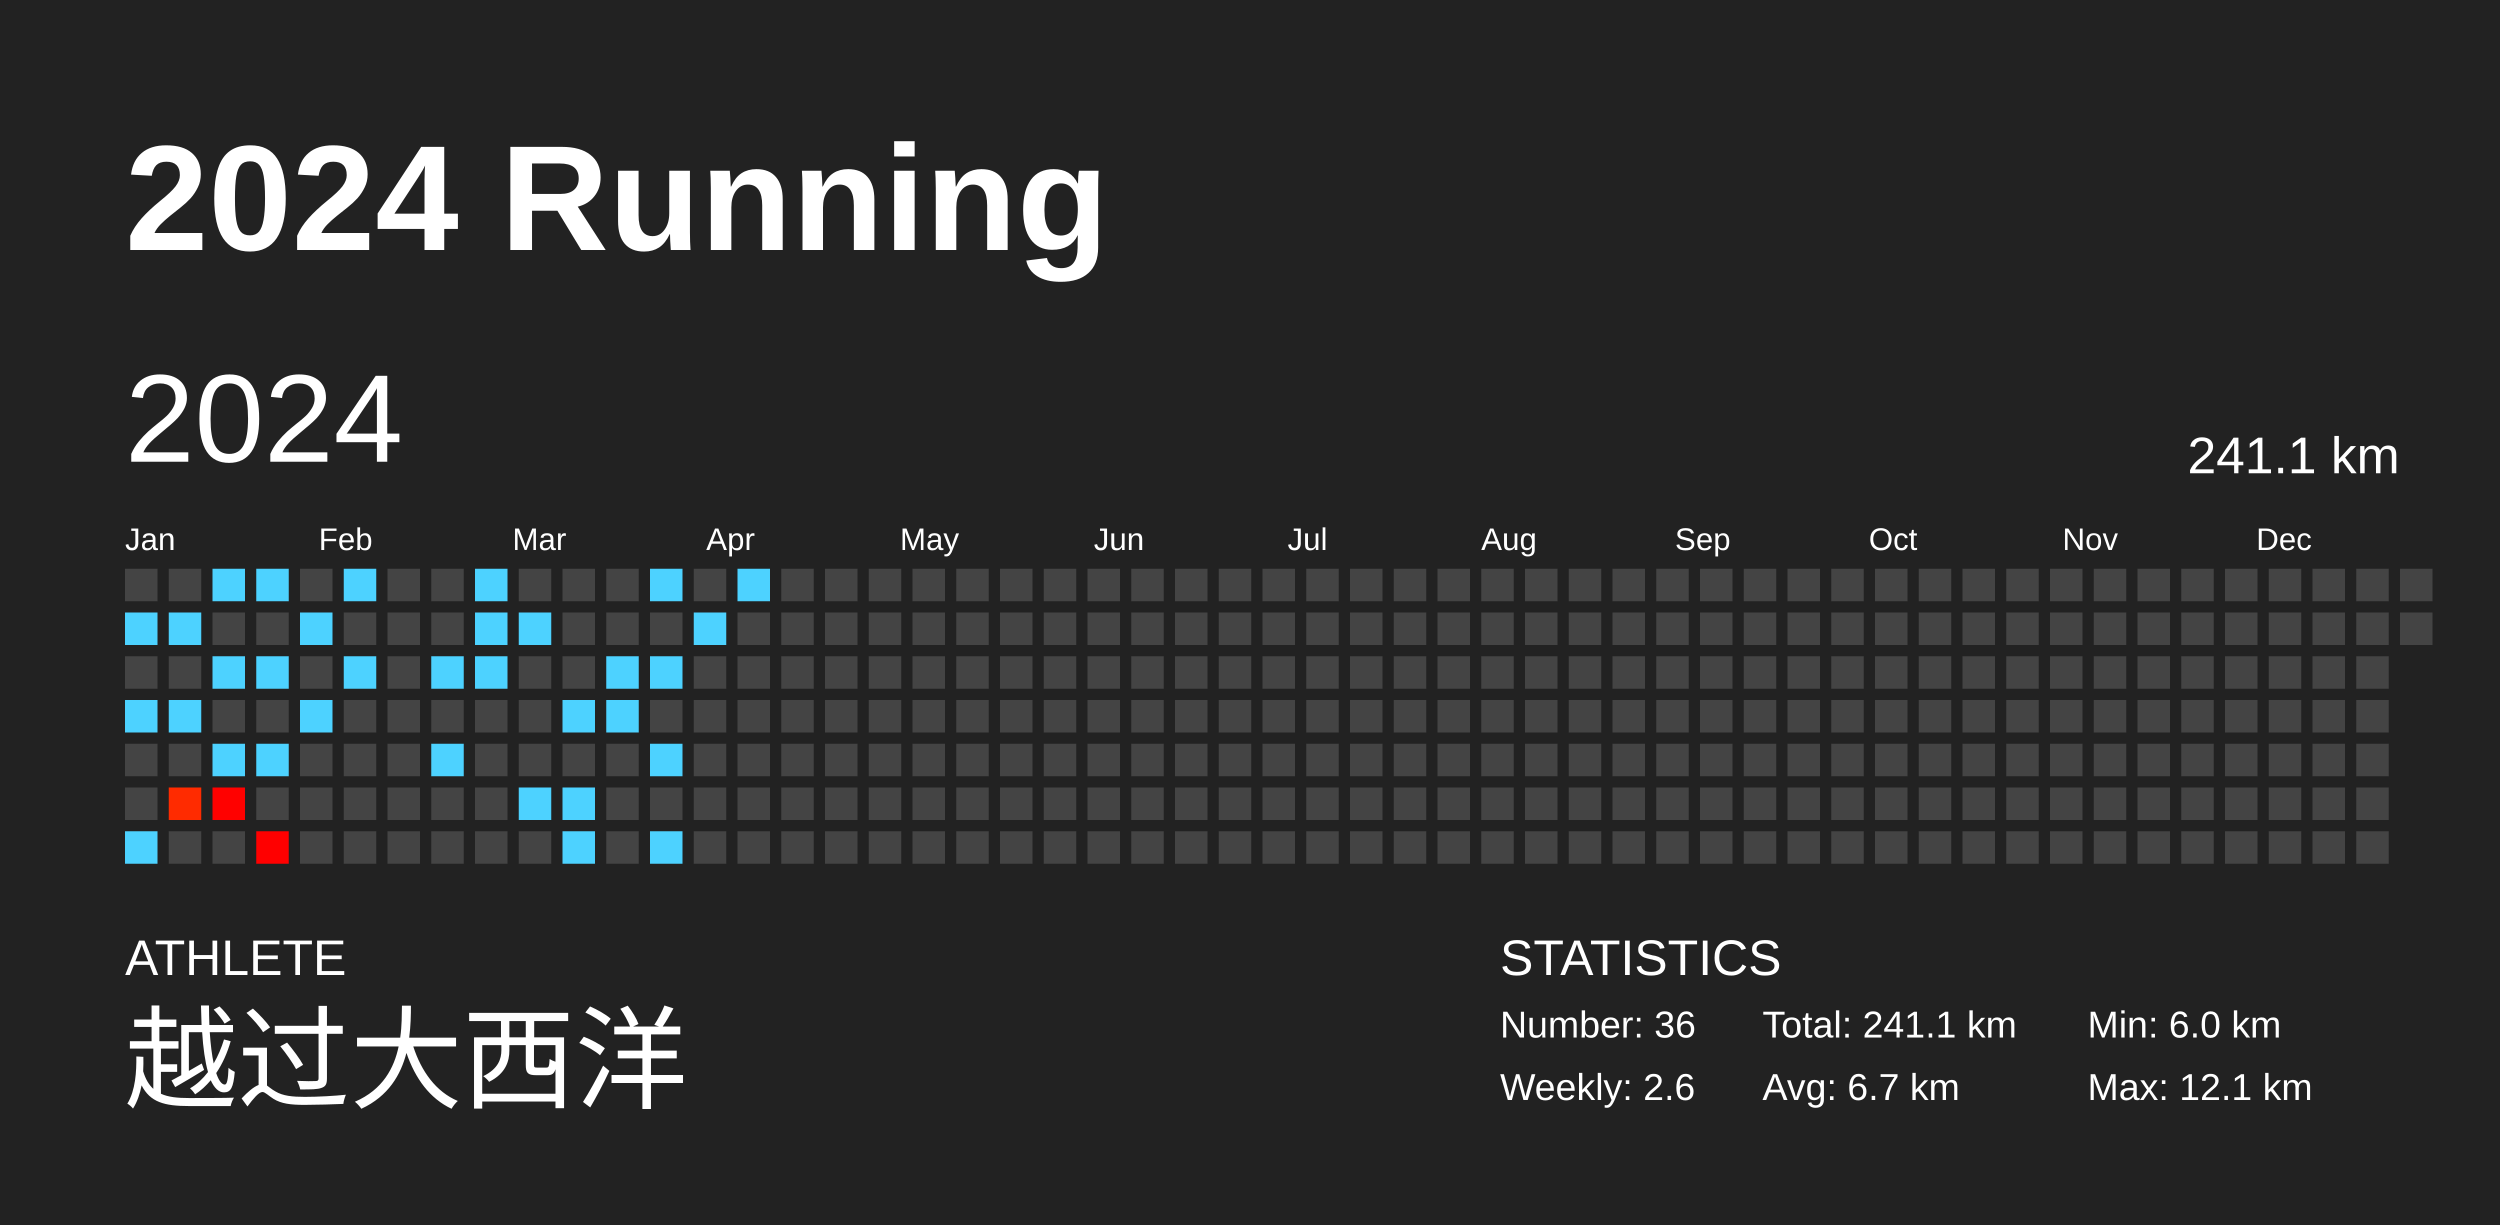
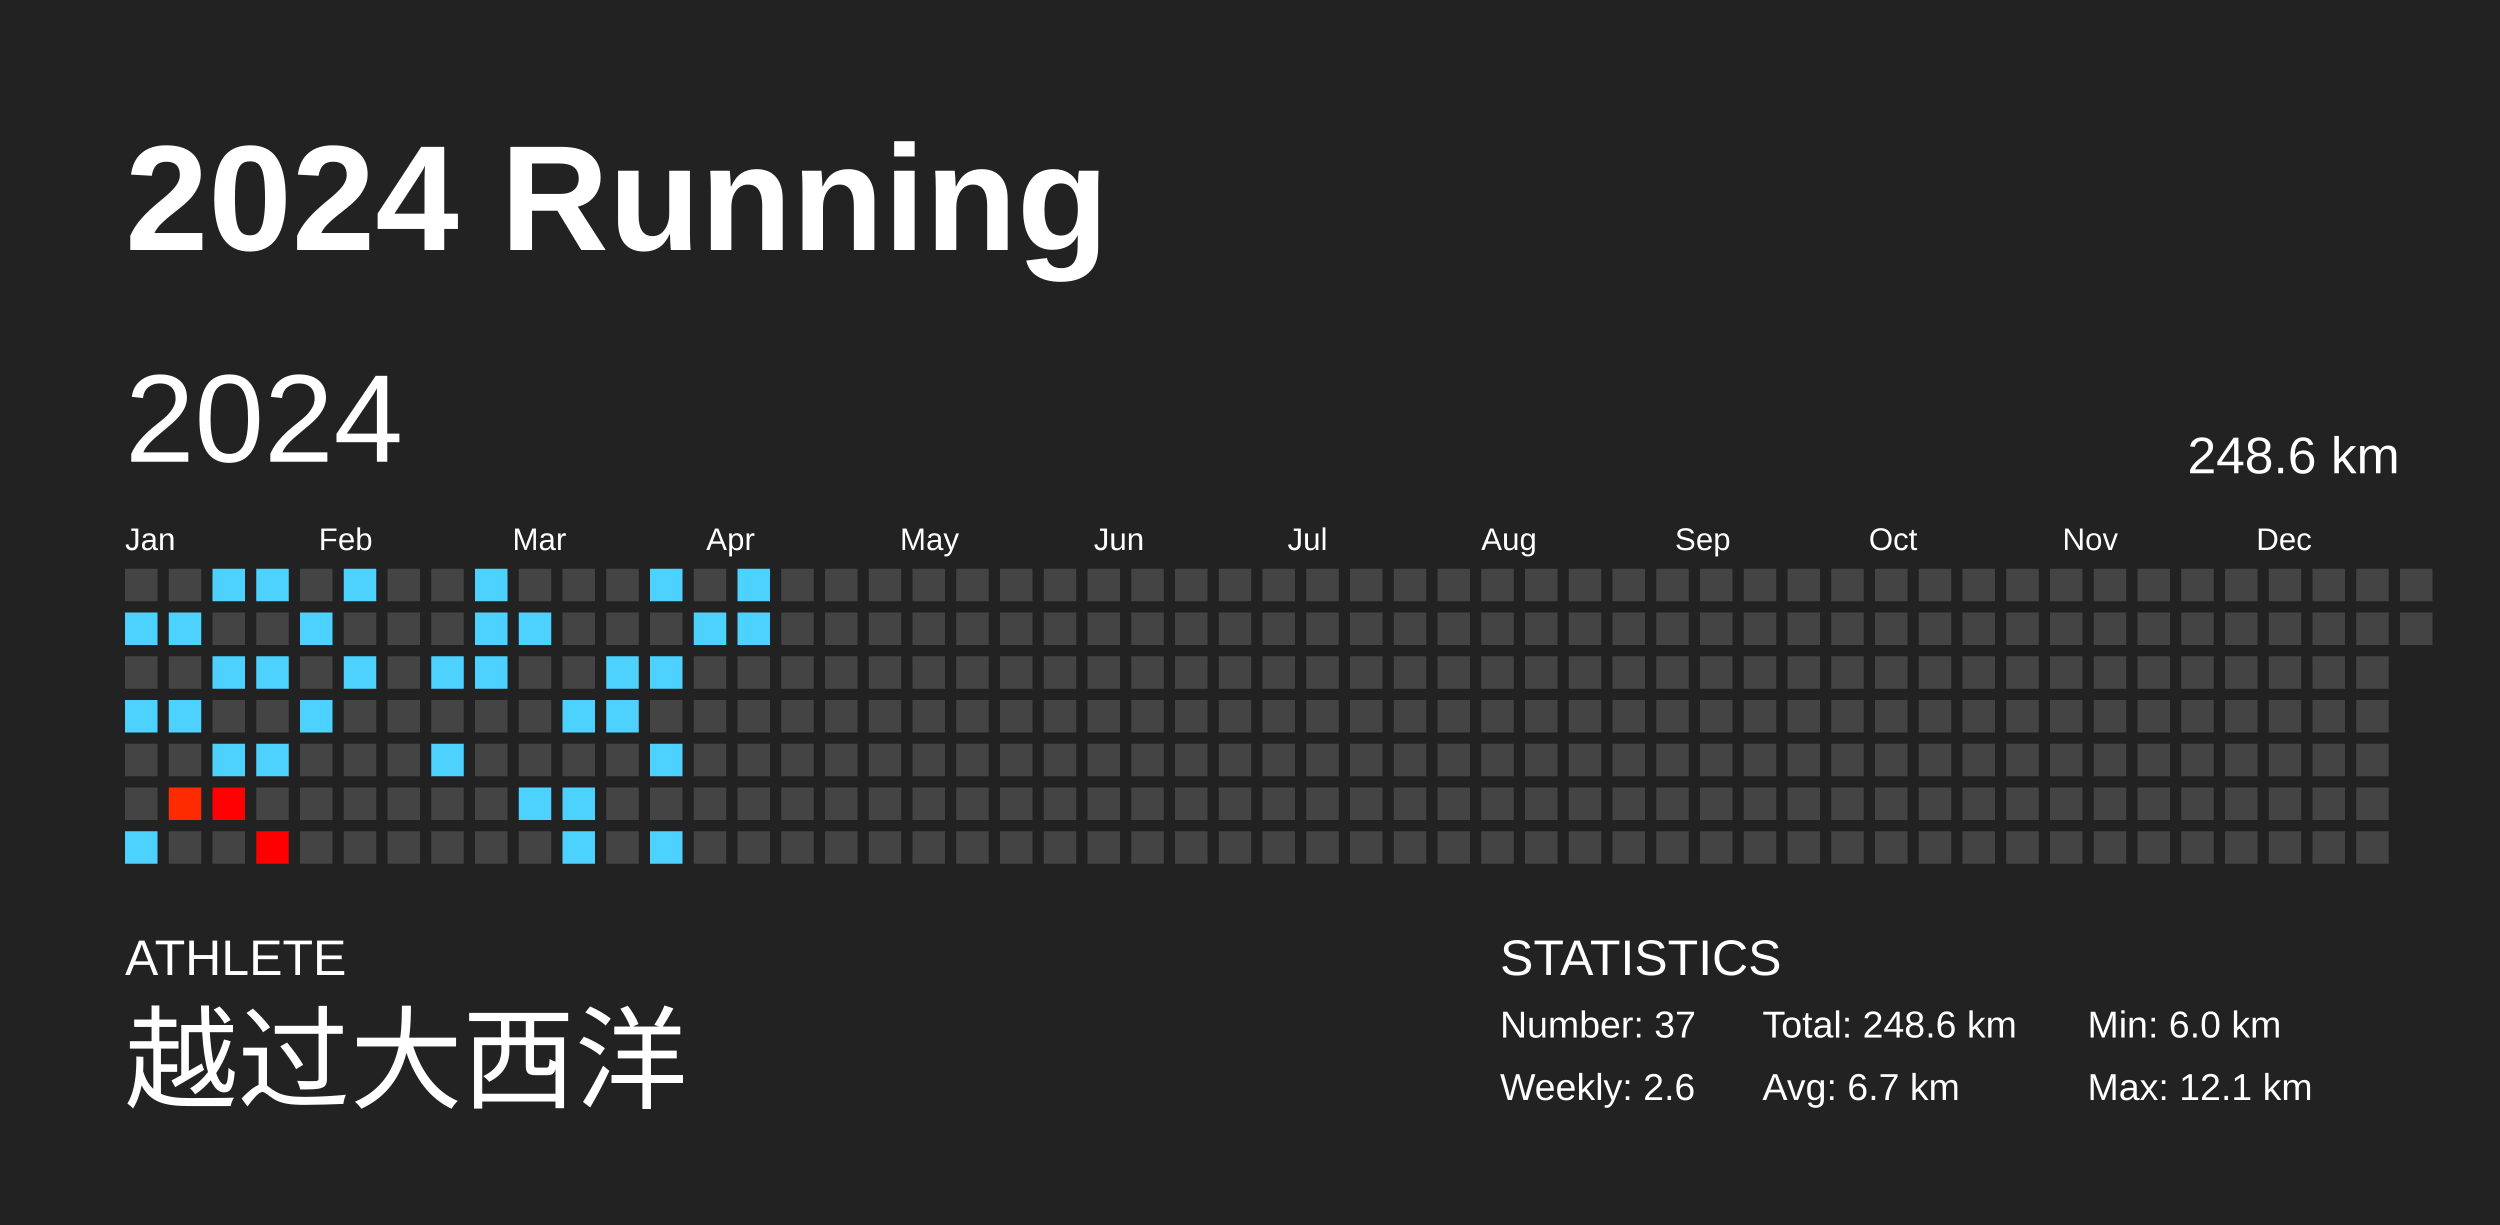
<svg xmlns="http://www.w3.org/2000/svg" baseProfile="full" height="98mm" version="1.1" viewBox="0,0,200,98" width="200mm">
  <defs />
  <rect fill="#222222" height="98" width="200" x="0" y="0" />
  <text fill="#FFFFFF" style="font-size:12px; font-family:Arial; font-weight:bold;" x="10" y="20">2024 Running</text>
  <text fill="#FFFFFF" style="font-size:4px; font-family:Arial" x="10" y="78">ATHLETE</text>
  <text fill="#FFFFFF" style="font-size:9px; font-family:Arial" x="10" y="88">越过大西洋</text>
  <text fill="#FFFFFF" style="font-size:4px; font-family:Arial" x="120" y="78">STATISTICS</text>
-   <text fill="#FFFFFF" style="font-size:3px; font-family:Arial" x="120" y="83">Number: 36</text>
+   <text fill="#FFFFFF" style="font-size:3px; font-family:Arial" x="120" y="83">Number: 37</text>
  <text fill="#FFFFFF" style="font-size:3px; font-family:Arial" x="120" y="88">Weekly: 2.6</text>
-   <text fill="#FFFFFF" style="font-size:3px; font-family:Arial" x="141" y="83">Total: 241.1 km</text>
+   <text fill="#FFFFFF" style="font-size:3px; font-family:Arial" x="141" y="83">Total: 248.6 km</text>
  <text fill="#FFFFFF" style="font-size:3px; font-family:Arial" x="141" y="88">Avg: 6.7 km</text>
  <text fill="#FFFFFF" style="font-size:3px; font-family:Arial" x="167" y="83">Min: 6.0 km</text>
  <text fill="#FFFFFF" style="font-size:3px; font-family:Arial" x="167" y="88">Max: 12.1 km</text>
  <text dominant-baseline="hanging" fill="#FFFFFF" style="font-size:10.0px; font-family:Arial;" x="10" y="30">2024</text>
-   <text dominant-baseline="hanging" fill="#FFFFFF" style="font-size:4.125px; font-family:Arial;" x="175" y="35">241.1 km</text>
+   <text dominant-baseline="hanging" fill="#FFFFFF" style="font-size:4.125px; font-family:Arial;" x="175" y="35">248.6 km</text>
  <text fill="#FFFFFF" style="font-size:2.5px; font-family:Arial" x="10.0" y="44">Jan</text>
  <text fill="#FFFFFF" style="font-size:2.5px; font-family:Arial" x="25.5" y="44">Feb</text>
  <text fill="#FFFFFF" style="font-size:2.5px; font-family:Arial" x="41.0" y="44">Mar</text>
  <text fill="#FFFFFF" style="font-size:2.5px; font-family:Arial" x="56.5" y="44">Apr</text>
  <text fill="#FFFFFF" style="font-size:2.5px; font-family:Arial" x="72.0" y="44">May</text>
  <text fill="#FFFFFF" style="font-size:2.5px; font-family:Arial" x="87.5" y="44">Jun</text>
  <text fill="#FFFFFF" style="font-size:2.5px; font-family:Arial" x="103.0" y="44">Jul</text>
  <text fill="#FFFFFF" style="font-size:2.5px; font-family:Arial" x="118.5" y="44">Aug</text>
  <text fill="#FFFFFF" style="font-size:2.5px; font-family:Arial" x="134.0" y="44">Sep</text>
  <text fill="#FFFFFF" style="font-size:2.5px; font-family:Arial" x="149.5" y="44">Oct</text>
  <text fill="#FFFFFF" style="font-size:2.5px; font-family:Arial" x="165.0" y="44">Nov</text>
  <text fill="#FFFFFF" style="font-size:2.5px; font-family:Arial" x="180.5" y="44">Dec</text>
  <rect fill="#444444" height="2.6" width="2.6" x="10.0" y="45.5" />
  <rect fill="#4dd2ff" height="2.6" width="2.6" x="10.0" y="49.0" />
  <rect fill="#444444" height="2.6" width="2.6" x="10.0" y="52.5" />
  <rect fill="#4dd2ff" height="2.6" width="2.6" x="10.0" y="56.0" />
  <rect fill="#444444" height="2.6" width="2.6" x="10.0" y="59.5" />
  <rect fill="#444444" height="2.6" width="2.6" x="10.0" y="63.0" />
  <rect fill="#4dd2ff" height="2.6" width="2.6" x="10.0" y="66.5" />
  <rect fill="#444444" height="2.6" width="2.6" x="13.5" y="45.5" />
  <rect fill="#4dd2ff" height="2.6" width="2.6" x="13.5" y="49.0" />
  <rect fill="#444444" height="2.6" width="2.6" x="13.5" y="52.5" />
  <rect fill="#4dd2ff" height="2.6" width="2.6" x="13.5" y="56.0" />
  <rect fill="#444444" height="2.6" width="2.6" x="13.5" y="59.5" />
  <rect fill="#ff2b00" height="2.6" width="2.6" x="13.5" y="63.0" />
  <rect fill="#444444" height="2.6" width="2.6" x="13.5" y="66.5" />
  <rect fill="#4dd2ff" height="2.6" width="2.6" x="17.0" y="45.5" />
  <rect fill="#444444" height="2.6" width="2.6" x="17.0" y="49.0" />
  <rect fill="#4dd2ff" height="2.6" width="2.6" x="17.0" y="52.5" />
  <rect fill="#444444" height="2.6" width="2.6" x="17.0" y="56.0" />
  <rect fill="#4dd2ff" height="2.6" width="2.6" x="17.0" y="59.5" />
  <rect fill="#ff0100" height="2.6" width="2.6" x="17.0" y="63.0" />
  <rect fill="#444444" height="2.6" width="2.6" x="17.0" y="66.5" />
  <rect fill="#4dd2ff" height="2.6" width="2.6" x="20.5" y="45.5" />
  <rect fill="#444444" height="2.6" width="2.6" x="20.5" y="49.0" />
  <rect fill="#4dd2ff" height="2.6" width="2.6" x="20.5" y="52.5" />
  <rect fill="#444444" height="2.6" width="2.6" x="20.5" y="56.0" />
  <rect fill="#4dd2ff" height="2.6" width="2.6" x="20.5" y="59.5" />
  <rect fill="#444444" height="2.6" width="2.6" x="20.5" y="63.0" />
  <rect fill="#ff0000" height="2.6" width="2.6" x="20.5" y="66.5" />
  <rect fill="#444444" height="2.6" width="2.6" x="24.0" y="45.5" />
  <rect fill="#4dd2ff" height="2.6" width="2.6" x="24.0" y="49.0" />
  <rect fill="#444444" height="2.6" width="2.6" x="24.0" y="52.5" />
  <rect fill="#4dd2ff" height="2.6" width="2.6" x="24.0" y="56.0" />
  <rect fill="#444444" height="2.6" width="2.6" x="24.0" y="59.5" />
  <rect fill="#444444" height="2.6" width="2.6" x="24.0" y="63.0" />
  <rect fill="#444444" height="2.6" width="2.6" x="24.0" y="66.5" />
  <rect fill="#4dd2ff" height="2.6" width="2.6" x="27.5" y="45.5" />
  <rect fill="#444444" height="2.6" width="2.6" x="27.5" y="49.0" />
  <rect fill="#4dd2ff" height="2.6" width="2.6" x="27.5" y="52.5" />
  <rect fill="#444444" height="2.6" width="2.6" x="27.5" y="56.0" />
  <rect fill="#444444" height="2.6" width="2.6" x="27.5" y="59.5" />
  <rect fill="#444444" height="2.6" width="2.6" x="27.5" y="63.0" />
  <rect fill="#444444" height="2.6" width="2.6" x="27.5" y="66.5" />
  <rect fill="#444444" height="2.6" width="2.6" x="31.0" y="45.5" />
  <rect fill="#444444" height="2.6" width="2.6" x="31.0" y="49.0" />
  <rect fill="#444444" height="2.6" width="2.6" x="31.0" y="52.5" />
  <rect fill="#444444" height="2.6" width="2.6" x="31.0" y="56.0" />
  <rect fill="#444444" height="2.6" width="2.6" x="31.0" y="59.5" />
  <rect fill="#444444" height="2.6" width="2.6" x="31.0" y="63.0" />
  <rect fill="#444444" height="2.6" width="2.6" x="31.0" y="66.5" />
  <rect fill="#444444" height="2.6" width="2.6" x="34.5" y="45.5" />
  <rect fill="#444444" height="2.6" width="2.6" x="34.5" y="49.0" />
  <rect fill="#4dd2ff" height="2.6" width="2.6" x="34.5" y="52.5" />
  <rect fill="#444444" height="2.6" width="2.6" x="34.5" y="56.0" />
  <rect fill="#4dd2ff" height="2.6" width="2.6" x="34.5" y="59.5" />
  <rect fill="#444444" height="2.6" width="2.6" x="34.5" y="63.0" />
  <rect fill="#444444" height="2.6" width="2.6" x="34.5" y="66.5" />
  <rect fill="#4dd2ff" height="2.6" width="2.6" x="38.0" y="45.5" />
  <rect fill="#4dd2ff" height="2.6" width="2.6" x="38.0" y="49.0" />
  <rect fill="#4dd2ff" height="2.6" width="2.6" x="38.0" y="52.5" />
  <rect fill="#444444" height="2.6" width="2.6" x="38.0" y="56.0" />
  <rect fill="#444444" height="2.6" width="2.6" x="38.0" y="59.5" />
  <rect fill="#444444" height="2.6" width="2.6" x="38.0" y="63.0" />
  <rect fill="#444444" height="2.6" width="2.6" x="38.0" y="66.5" />
  <rect fill="#444444" height="2.6" width="2.6" x="41.5" y="45.5" />
  <rect fill="#4dd2ff" height="2.6" width="2.6" x="41.5" y="49.0" />
  <rect fill="#444444" height="2.6" width="2.6" x="41.5" y="52.5" />
  <rect fill="#444444" height="2.6" width="2.6" x="41.5" y="56.0" />
  <rect fill="#444444" height="2.6" width="2.6" x="41.5" y="59.5" />
  <rect fill="#4dd2ff" height="2.6" width="2.6" x="41.5" y="63.0" />
  <rect fill="#444444" height="2.6" width="2.6" x="41.5" y="66.5" />
  <rect fill="#444444" height="2.6" width="2.6" x="45.0" y="45.5" />
  <rect fill="#444444" height="2.6" width="2.6" x="45.0" y="49.0" />
  <rect fill="#444444" height="2.6" width="2.6" x="45.0" y="52.5" />
  <rect fill="#4dd2ff" height="2.6" width="2.6" x="45.0" y="56.0" />
  <rect fill="#444444" height="2.6" width="2.6" x="45.0" y="59.5" />
  <rect fill="#4dd2ff" height="2.6" width="2.6" x="45.0" y="63.0" />
  <rect fill="#4dd2ff" height="2.6" width="2.6" x="45.0" y="66.5" />
  <rect fill="#444444" height="2.6" width="2.6" x="48.5" y="45.5" />
  <rect fill="#444444" height="2.6" width="2.6" x="48.5" y="49.0" />
  <rect fill="#4dd2ff" height="2.6" width="2.6" x="48.5" y="52.5" />
  <rect fill="#4dd2ff" height="2.6" width="2.6" x="48.5" y="56.0" />
  <rect fill="#444444" height="2.6" width="2.6" x="48.5" y="59.5" />
  <rect fill="#444444" height="2.6" width="2.6" x="48.5" y="63.0" />
  <rect fill="#444444" height="2.6" width="2.6" x="48.5" y="66.5" />
  <rect fill="#4dd2ff" height="2.6" width="2.6" x="52.0" y="45.5" />
  <rect fill="#444444" height="2.6" width="2.6" x="52.0" y="49.0" />
  <rect fill="#4dd2ff" height="2.6" width="2.6" x="52.0" y="52.5" />
  <rect fill="#444444" height="2.6" width="2.6" x="52.0" y="56.0" />
  <rect fill="#4dd2ff" height="2.6" width="2.6" x="52.0" y="59.5" />
  <rect fill="#444444" height="2.6" width="2.6" x="52.0" y="63.0" />
  <rect fill="#4dd2ff" height="2.6" width="2.6" x="52.0" y="66.5" />
  <rect fill="#444444" height="2.6" width="2.6" x="55.5" y="45.5" />
  <rect fill="#4dd2ff" height="2.6" width="2.6" x="55.5" y="49.0" />
  <rect fill="#444444" height="2.6" width="2.6" x="55.5" y="52.5" />
  <rect fill="#444444" height="2.6" width="2.6" x="55.5" y="56.0" />
  <rect fill="#444444" height="2.6" width="2.6" x="55.5" y="59.5" />
  <rect fill="#444444" height="2.6" width="2.6" x="55.5" y="63.0" />
  <rect fill="#444444" height="2.6" width="2.6" x="55.5" y="66.5" />
  <rect fill="#4dd2ff" height="2.6" width="2.6" x="59.0" y="45.5" />
-   <rect fill="#444444" height="2.6" width="2.6" x="59.0" y="49.0" />
+   <rect fill="#4dd2ff" height="2.6" width="2.6" x="59.0" y="49.0" />
  <rect fill="#444444" height="2.6" width="2.6" x="59.0" y="52.5" />
  <rect fill="#444444" height="2.6" width="2.6" x="59.0" y="56.0" />
  <rect fill="#444444" height="2.6" width="2.6" x="59.0" y="59.5" />
  <rect fill="#444444" height="2.6" width="2.6" x="59.0" y="63.0" />
  <rect fill="#444444" height="2.6" width="2.6" x="59.0" y="66.5" />
  <rect fill="#444444" height="2.6" width="2.6" x="62.5" y="45.5" />
  <rect fill="#444444" height="2.6" width="2.6" x="62.5" y="49.0" />
  <rect fill="#444444" height="2.6" width="2.6" x="62.5" y="52.5" />
  <rect fill="#444444" height="2.6" width="2.6" x="62.5" y="56.0" />
  <rect fill="#444444" height="2.6" width="2.6" x="62.5" y="59.5" />
  <rect fill="#444444" height="2.6" width="2.6" x="62.5" y="63.0" />
  <rect fill="#444444" height="2.6" width="2.6" x="62.5" y="66.5" />
  <rect fill="#444444" height="2.6" width="2.6" x="66.0" y="45.5" />
  <rect fill="#444444" height="2.6" width="2.6" x="66.0" y="49.0" />
  <rect fill="#444444" height="2.6" width="2.6" x="66.0" y="52.5" />
  <rect fill="#444444" height="2.6" width="2.6" x="66.0" y="56.0" />
  <rect fill="#444444" height="2.6" width="2.6" x="66.0" y="59.5" />
  <rect fill="#444444" height="2.6" width="2.6" x="66.0" y="63.0" />
  <rect fill="#444444" height="2.6" width="2.6" x="66.0" y="66.5" />
  <rect fill="#444444" height="2.6" width="2.6" x="69.5" y="45.5" />
  <rect fill="#444444" height="2.6" width="2.6" x="69.5" y="49.0" />
  <rect fill="#444444" height="2.6" width="2.6" x="69.5" y="52.5" />
  <rect fill="#444444" height="2.6" width="2.6" x="69.5" y="56.0" />
  <rect fill="#444444" height="2.6" width="2.6" x="69.5" y="59.5" />
  <rect fill="#444444" height="2.6" width="2.6" x="69.5" y="63.0" />
  <rect fill="#444444" height="2.6" width="2.6" x="69.5" y="66.5" />
  <rect fill="#444444" height="2.6" width="2.6" x="73.0" y="45.5" />
  <rect fill="#444444" height="2.6" width="2.6" x="73.0" y="49.0" />
  <rect fill="#444444" height="2.6" width="2.6" x="73.0" y="52.5" />
  <rect fill="#444444" height="2.6" width="2.6" x="73.0" y="56.0" />
  <rect fill="#444444" height="2.6" width="2.6" x="73.0" y="59.5" />
  <rect fill="#444444" height="2.6" width="2.6" x="73.0" y="63.0" />
  <rect fill="#444444" height="2.6" width="2.6" x="73.0" y="66.5" />
  <rect fill="#444444" height="2.6" width="2.6" x="76.5" y="45.5" />
  <rect fill="#444444" height="2.6" width="2.6" x="76.5" y="49.0" />
  <rect fill="#444444" height="2.6" width="2.6" x="76.5" y="52.5" />
  <rect fill="#444444" height="2.6" width="2.6" x="76.5" y="56.0" />
  <rect fill="#444444" height="2.6" width="2.6" x="76.5" y="59.5" />
  <rect fill="#444444" height="2.6" width="2.6" x="76.5" y="63.0" />
  <rect fill="#444444" height="2.6" width="2.6" x="76.5" y="66.5" />
  <rect fill="#444444" height="2.6" width="2.6" x="80.0" y="45.5" />
  <rect fill="#444444" height="2.6" width="2.6" x="80.0" y="49.0" />
  <rect fill="#444444" height="2.6" width="2.6" x="80.0" y="52.5" />
  <rect fill="#444444" height="2.6" width="2.6" x="80.0" y="56.0" />
  <rect fill="#444444" height="2.6" width="2.6" x="80.0" y="59.5" />
  <rect fill="#444444" height="2.6" width="2.6" x="80.0" y="63.0" />
  <rect fill="#444444" height="2.6" width="2.6" x="80.0" y="66.5" />
  <rect fill="#444444" height="2.6" width="2.6" x="83.5" y="45.5" />
  <rect fill="#444444" height="2.6" width="2.6" x="83.5" y="49.0" />
  <rect fill="#444444" height="2.6" width="2.6" x="83.5" y="52.5" />
  <rect fill="#444444" height="2.6" width="2.6" x="83.5" y="56.0" />
  <rect fill="#444444" height="2.6" width="2.6" x="83.5" y="59.5" />
  <rect fill="#444444" height="2.6" width="2.6" x="83.5" y="63.0" />
  <rect fill="#444444" height="2.6" width="2.6" x="83.5" y="66.5" />
  <rect fill="#444444" height="2.6" width="2.6" x="87.0" y="45.5" />
  <rect fill="#444444" height="2.6" width="2.6" x="87.0" y="49.0" />
  <rect fill="#444444" height="2.6" width="2.6" x="87.0" y="52.5" />
  <rect fill="#444444" height="2.6" width="2.6" x="87.0" y="56.0" />
  <rect fill="#444444" height="2.6" width="2.6" x="87.0" y="59.5" />
  <rect fill="#444444" height="2.6" width="2.6" x="87.0" y="63.0" />
  <rect fill="#444444" height="2.6" width="2.6" x="87.0" y="66.5" />
  <rect fill="#444444" height="2.6" width="2.6" x="90.5" y="45.5" />
  <rect fill="#444444" height="2.6" width="2.6" x="90.5" y="49.0" />
  <rect fill="#444444" height="2.6" width="2.6" x="90.5" y="52.5" />
  <rect fill="#444444" height="2.6" width="2.6" x="90.5" y="56.0" />
  <rect fill="#444444" height="2.6" width="2.6" x="90.5" y="59.5" />
  <rect fill="#444444" height="2.6" width="2.6" x="90.5" y="63.0" />
  <rect fill="#444444" height="2.6" width="2.6" x="90.5" y="66.5" />
  <rect fill="#444444" height="2.6" width="2.6" x="94.0" y="45.5" />
  <rect fill="#444444" height="2.6" width="2.6" x="94.0" y="49.0" />
  <rect fill="#444444" height="2.6" width="2.6" x="94.0" y="52.5" />
  <rect fill="#444444" height="2.6" width="2.6" x="94.0" y="56.0" />
  <rect fill="#444444" height="2.6" width="2.6" x="94.0" y="59.5" />
  <rect fill="#444444" height="2.6" width="2.6" x="94.0" y="63.0" />
  <rect fill="#444444" height="2.6" width="2.6" x="94.0" y="66.5" />
  <rect fill="#444444" height="2.6" width="2.6" x="97.5" y="45.5" />
  <rect fill="#444444" height="2.6" width="2.6" x="97.5" y="49.0" />
  <rect fill="#444444" height="2.6" width="2.6" x="97.5" y="52.5" />
  <rect fill="#444444" height="2.6" width="2.6" x="97.5" y="56.0" />
  <rect fill="#444444" height="2.6" width="2.6" x="97.5" y="59.5" />
  <rect fill="#444444" height="2.6" width="2.6" x="97.5" y="63.0" />
  <rect fill="#444444" height="2.6" width="2.6" x="97.5" y="66.5" />
  <rect fill="#444444" height="2.6" width="2.6" x="101.0" y="45.5" />
  <rect fill="#444444" height="2.6" width="2.6" x="101.0" y="49.0" />
  <rect fill="#444444" height="2.6" width="2.6" x="101.0" y="52.5" />
  <rect fill="#444444" height="2.6" width="2.6" x="101.0" y="56.0" />
  <rect fill="#444444" height="2.6" width="2.6" x="101.0" y="59.5" />
  <rect fill="#444444" height="2.6" width="2.6" x="101.0" y="63.0" />
  <rect fill="#444444" height="2.6" width="2.6" x="101.0" y="66.5" />
  <rect fill="#444444" height="2.6" width="2.6" x="104.5" y="45.5" />
  <rect fill="#444444" height="2.6" width="2.6" x="104.5" y="49.0" />
  <rect fill="#444444" height="2.6" width="2.6" x="104.5" y="52.5" />
  <rect fill="#444444" height="2.6" width="2.6" x="104.5" y="56.0" />
  <rect fill="#444444" height="2.6" width="2.6" x="104.5" y="59.5" />
  <rect fill="#444444" height="2.6" width="2.6" x="104.5" y="63.0" />
  <rect fill="#444444" height="2.6" width="2.6" x="104.5" y="66.5" />
  <rect fill="#444444" height="2.6" width="2.6" x="108.0" y="45.5" />
  <rect fill="#444444" height="2.6" width="2.6" x="108.0" y="49.0" />
  <rect fill="#444444" height="2.6" width="2.6" x="108.0" y="52.5" />
  <rect fill="#444444" height="2.6" width="2.6" x="108.0" y="56.0" />
  <rect fill="#444444" height="2.6" width="2.6" x="108.0" y="59.5" />
  <rect fill="#444444" height="2.6" width="2.6" x="108.0" y="63.0" />
  <rect fill="#444444" height="2.6" width="2.6" x="108.0" y="66.5" />
  <rect fill="#444444" height="2.6" width="2.6" x="111.5" y="45.5" />
  <rect fill="#444444" height="2.6" width="2.6" x="111.5" y="49.0" />
  <rect fill="#444444" height="2.6" width="2.6" x="111.5" y="52.5" />
  <rect fill="#444444" height="2.6" width="2.6" x="111.5" y="56.0" />
  <rect fill="#444444" height="2.6" width="2.6" x="111.5" y="59.5" />
  <rect fill="#444444" height="2.6" width="2.6" x="111.5" y="63.0" />
  <rect fill="#444444" height="2.6" width="2.6" x="111.5" y="66.5" />
  <rect fill="#444444" height="2.6" width="2.6" x="115.0" y="45.5" />
  <rect fill="#444444" height="2.6" width="2.6" x="115.0" y="49.0" />
  <rect fill="#444444" height="2.6" width="2.6" x="115.0" y="52.5" />
  <rect fill="#444444" height="2.6" width="2.6" x="115.0" y="56.0" />
  <rect fill="#444444" height="2.6" width="2.6" x="115.0" y="59.5" />
  <rect fill="#444444" height="2.6" width="2.6" x="115.0" y="63.0" />
  <rect fill="#444444" height="2.6" width="2.6" x="115.0" y="66.5" />
  <rect fill="#444444" height="2.6" width="2.6" x="118.5" y="45.5" />
  <rect fill="#444444" height="2.6" width="2.6" x="118.5" y="49.0" />
  <rect fill="#444444" height="2.6" width="2.6" x="118.5" y="52.5" />
  <rect fill="#444444" height="2.6" width="2.6" x="118.5" y="56.0" />
  <rect fill="#444444" height="2.6" width="2.6" x="118.5" y="59.5" />
  <rect fill="#444444" height="2.6" width="2.6" x="118.5" y="63.0" />
  <rect fill="#444444" height="2.6" width="2.6" x="118.5" y="66.5" />
  <rect fill="#444444" height="2.6" width="2.6" x="122.0" y="45.5" />
  <rect fill="#444444" height="2.6" width="2.6" x="122.0" y="49.0" />
  <rect fill="#444444" height="2.6" width="2.6" x="122.0" y="52.5" />
  <rect fill="#444444" height="2.6" width="2.6" x="122.0" y="56.0" />
  <rect fill="#444444" height="2.6" width="2.6" x="122.0" y="59.5" />
  <rect fill="#444444" height="2.6" width="2.6" x="122.0" y="63.0" />
  <rect fill="#444444" height="2.6" width="2.6" x="122.0" y="66.5" />
  <rect fill="#444444" height="2.6" width="2.6" x="125.5" y="45.5" />
  <rect fill="#444444" height="2.6" width="2.6" x="125.5" y="49.0" />
  <rect fill="#444444" height="2.6" width="2.6" x="125.5" y="52.5" />
  <rect fill="#444444" height="2.6" width="2.6" x="125.5" y="56.0" />
  <rect fill="#444444" height="2.6" width="2.6" x="125.5" y="59.5" />
  <rect fill="#444444" height="2.6" width="2.6" x="125.5" y="63.0" />
  <rect fill="#444444" height="2.6" width="2.6" x="125.5" y="66.5" />
  <rect fill="#444444" height="2.6" width="2.6" x="129.0" y="45.5" />
  <rect fill="#444444" height="2.6" width="2.6" x="129.0" y="49.0" />
  <rect fill="#444444" height="2.6" width="2.6" x="129.0" y="52.5" />
  <rect fill="#444444" height="2.6" width="2.6" x="129.0" y="56.0" />
  <rect fill="#444444" height="2.6" width="2.6" x="129.0" y="59.5" />
  <rect fill="#444444" height="2.6" width="2.6" x="129.0" y="63.0" />
  <rect fill="#444444" height="2.6" width="2.6" x="129.0" y="66.5" />
  <rect fill="#444444" height="2.6" width="2.6" x="132.5" y="45.5" />
  <rect fill="#444444" height="2.6" width="2.6" x="132.5" y="49.0" />
  <rect fill="#444444" height="2.6" width="2.6" x="132.5" y="52.5" />
  <rect fill="#444444" height="2.6" width="2.6" x="132.5" y="56.0" />
  <rect fill="#444444" height="2.6" width="2.6" x="132.5" y="59.5" />
  <rect fill="#444444" height="2.6" width="2.6" x="132.5" y="63.0" />
  <rect fill="#444444" height="2.6" width="2.6" x="132.5" y="66.5" />
  <rect fill="#444444" height="2.6" width="2.6" x="136.0" y="45.5" />
  <rect fill="#444444" height="2.6" width="2.6" x="136.0" y="49.0" />
  <rect fill="#444444" height="2.6" width="2.6" x="136.0" y="52.5" />
  <rect fill="#444444" height="2.6" width="2.6" x="136.0" y="56.0" />
  <rect fill="#444444" height="2.6" width="2.6" x="136.0" y="59.5" />
  <rect fill="#444444" height="2.6" width="2.6" x="136.0" y="63.0" />
  <rect fill="#444444" height="2.6" width="2.6" x="136.0" y="66.5" />
  <rect fill="#444444" height="2.6" width="2.6" x="139.5" y="45.5" />
  <rect fill="#444444" height="2.6" width="2.6" x="139.5" y="49.0" />
  <rect fill="#444444" height="2.6" width="2.6" x="139.5" y="52.5" />
  <rect fill="#444444" height="2.6" width="2.6" x="139.5" y="56.0" />
  <rect fill="#444444" height="2.6" width="2.6" x="139.5" y="59.5" />
  <rect fill="#444444" height="2.6" width="2.6" x="139.5" y="63.0" />
  <rect fill="#444444" height="2.6" width="2.6" x="139.5" y="66.5" />
  <rect fill="#444444" height="2.6" width="2.6" x="143.0" y="45.5" />
  <rect fill="#444444" height="2.6" width="2.6" x="143.0" y="49.0" />
  <rect fill="#444444" height="2.6" width="2.6" x="143.0" y="52.5" />
  <rect fill="#444444" height="2.6" width="2.6" x="143.0" y="56.0" />
  <rect fill="#444444" height="2.6" width="2.6" x="143.0" y="59.5" />
  <rect fill="#444444" height="2.6" width="2.6" x="143.0" y="63.0" />
  <rect fill="#444444" height="2.6" width="2.6" x="143.0" y="66.5" />
  <rect fill="#444444" height="2.6" width="2.6" x="146.5" y="45.5" />
  <rect fill="#444444" height="2.6" width="2.6" x="146.5" y="49.0" />
  <rect fill="#444444" height="2.6" width="2.6" x="146.5" y="52.5" />
  <rect fill="#444444" height="2.6" width="2.6" x="146.5" y="56.0" />
  <rect fill="#444444" height="2.6" width="2.6" x="146.5" y="59.5" />
  <rect fill="#444444" height="2.6" width="2.6" x="146.5" y="63.0" />
  <rect fill="#444444" height="2.6" width="2.6" x="146.5" y="66.5" />
  <rect fill="#444444" height="2.6" width="2.6" x="150.0" y="45.5" />
  <rect fill="#444444" height="2.6" width="2.6" x="150.0" y="49.0" />
  <rect fill="#444444" height="2.6" width="2.6" x="150.0" y="52.5" />
  <rect fill="#444444" height="2.6" width="2.6" x="150.0" y="56.0" />
  <rect fill="#444444" height="2.6" width="2.6" x="150.0" y="59.5" />
  <rect fill="#444444" height="2.6" width="2.6" x="150.0" y="63.0" />
  <rect fill="#444444" height="2.6" width="2.6" x="150.0" y="66.5" />
  <rect fill="#444444" height="2.6" width="2.6" x="153.5" y="45.5" />
  <rect fill="#444444" height="2.6" width="2.6" x="153.5" y="49.0" />
  <rect fill="#444444" height="2.6" width="2.6" x="153.5" y="52.5" />
  <rect fill="#444444" height="2.6" width="2.6" x="153.5" y="56.0" />
  <rect fill="#444444" height="2.6" width="2.6" x="153.5" y="59.5" />
  <rect fill="#444444" height="2.6" width="2.6" x="153.5" y="63.0" />
  <rect fill="#444444" height="2.6" width="2.6" x="153.5" y="66.5" />
  <rect fill="#444444" height="2.6" width="2.6" x="157.0" y="45.5" />
  <rect fill="#444444" height="2.6" width="2.6" x="157.0" y="49.0" />
  <rect fill="#444444" height="2.6" width="2.6" x="157.0" y="52.5" />
  <rect fill="#444444" height="2.6" width="2.6" x="157.0" y="56.0" />
  <rect fill="#444444" height="2.6" width="2.6" x="157.0" y="59.5" />
  <rect fill="#444444" height="2.6" width="2.6" x="157.0" y="63.0" />
  <rect fill="#444444" height="2.6" width="2.6" x="157.0" y="66.5" />
  <rect fill="#444444" height="2.6" width="2.6" x="160.5" y="45.5" />
  <rect fill="#444444" height="2.6" width="2.6" x="160.5" y="49.0" />
  <rect fill="#444444" height="2.6" width="2.6" x="160.5" y="52.5" />
  <rect fill="#444444" height="2.6" width="2.6" x="160.5" y="56.0" />
  <rect fill="#444444" height="2.6" width="2.6" x="160.5" y="59.5" />
  <rect fill="#444444" height="2.6" width="2.6" x="160.5" y="63.0" />
  <rect fill="#444444" height="2.6" width="2.6" x="160.5" y="66.5" />
  <rect fill="#444444" height="2.6" width="2.6" x="164.0" y="45.5" />
  <rect fill="#444444" height="2.6" width="2.6" x="164.0" y="49.0" />
  <rect fill="#444444" height="2.6" width="2.6" x="164.0" y="52.5" />
  <rect fill="#444444" height="2.6" width="2.6" x="164.0" y="56.0" />
  <rect fill="#444444" height="2.6" width="2.6" x="164.0" y="59.5" />
  <rect fill="#444444" height="2.6" width="2.6" x="164.0" y="63.0" />
  <rect fill="#444444" height="2.6" width="2.6" x="164.0" y="66.5" />
  <rect fill="#444444" height="2.6" width="2.6" x="167.5" y="45.5" />
  <rect fill="#444444" height="2.6" width="2.6" x="167.5" y="49.0" />
  <rect fill="#444444" height="2.6" width="2.6" x="167.5" y="52.5" />
  <rect fill="#444444" height="2.6" width="2.6" x="167.5" y="56.0" />
  <rect fill="#444444" height="2.6" width="2.6" x="167.5" y="59.5" />
  <rect fill="#444444" height="2.6" width="2.6" x="167.5" y="63.0" />
  <rect fill="#444444" height="2.6" width="2.6" x="167.5" y="66.5" />
  <rect fill="#444444" height="2.6" width="2.6" x="171.0" y="45.5" />
  <rect fill="#444444" height="2.6" width="2.6" x="171.0" y="49.0" />
  <rect fill="#444444" height="2.6" width="2.6" x="171.0" y="52.5" />
  <rect fill="#444444" height="2.6" width="2.6" x="171.0" y="56.0" />
  <rect fill="#444444" height="2.6" width="2.6" x="171.0" y="59.5" />
  <rect fill="#444444" height="2.6" width="2.6" x="171.0" y="63.0" />
  <rect fill="#444444" height="2.6" width="2.6" x="171.0" y="66.5" />
  <rect fill="#444444" height="2.6" width="2.6" x="174.5" y="45.5" />
  <rect fill="#444444" height="2.6" width="2.6" x="174.5" y="49.0" />
  <rect fill="#444444" height="2.6" width="2.6" x="174.5" y="52.5" />
  <rect fill="#444444" height="2.6" width="2.6" x="174.5" y="56.0" />
  <rect fill="#444444" height="2.6" width="2.6" x="174.5" y="59.5" />
  <rect fill="#444444" height="2.6" width="2.6" x="174.5" y="63.0" />
  <rect fill="#444444" height="2.6" width="2.6" x="174.5" y="66.5" />
  <rect fill="#444444" height="2.6" width="2.6" x="178.0" y="45.5" />
  <rect fill="#444444" height="2.6" width="2.6" x="178.0" y="49.0" />
  <rect fill="#444444" height="2.6" width="2.6" x="178.0" y="52.5" />
  <rect fill="#444444" height="2.6" width="2.6" x="178.0" y="56.0" />
  <rect fill="#444444" height="2.6" width="2.6" x="178.0" y="59.5" />
  <rect fill="#444444" height="2.6" width="2.6" x="178.0" y="63.0" />
  <rect fill="#444444" height="2.6" width="2.6" x="178.0" y="66.5" />
  <rect fill="#444444" height="2.6" width="2.6" x="181.5" y="45.5" />
  <rect fill="#444444" height="2.6" width="2.6" x="181.5" y="49.0" />
  <rect fill="#444444" height="2.6" width="2.6" x="181.5" y="52.5" />
  <rect fill="#444444" height="2.6" width="2.6" x="181.5" y="56.0" />
  <rect fill="#444444" height="2.6" width="2.6" x="181.5" y="59.5" />
  <rect fill="#444444" height="2.6" width="2.6" x="181.5" y="63.0" />
  <rect fill="#444444" height="2.6" width="2.6" x="181.5" y="66.5" />
  <rect fill="#444444" height="2.6" width="2.6" x="185.0" y="45.5" />
  <rect fill="#444444" height="2.6" width="2.6" x="185.0" y="49.0" />
  <rect fill="#444444" height="2.6" width="2.6" x="185.0" y="52.5" />
  <rect fill="#444444" height="2.6" width="2.6" x="185.0" y="56.0" />
  <rect fill="#444444" height="2.6" width="2.6" x="185.0" y="59.5" />
  <rect fill="#444444" height="2.6" width="2.6" x="185.0" y="63.0" />
  <rect fill="#444444" height="2.6" width="2.6" x="185.0" y="66.5" />
  <rect fill="#444444" height="2.6" width="2.6" x="188.5" y="45.5" />
  <rect fill="#444444" height="2.6" width="2.6" x="188.5" y="49.0" />
  <rect fill="#444444" height="2.6" width="2.6" x="188.5" y="52.5" />
  <rect fill="#444444" height="2.6" width="2.6" x="188.5" y="56.0" />
  <rect fill="#444444" height="2.6" width="2.6" x="188.5" y="59.5" />
  <rect fill="#444444" height="2.6" width="2.6" x="188.5" y="63.0" />
  <rect fill="#444444" height="2.6" width="2.6" x="188.5" y="66.5" />
  <rect fill="#444444" height="2.6" width="2.6" x="192.0" y="45.5" />
  <rect fill="#444444" height="2.6" width="2.6" x="192.0" y="49.0" />
</svg>
